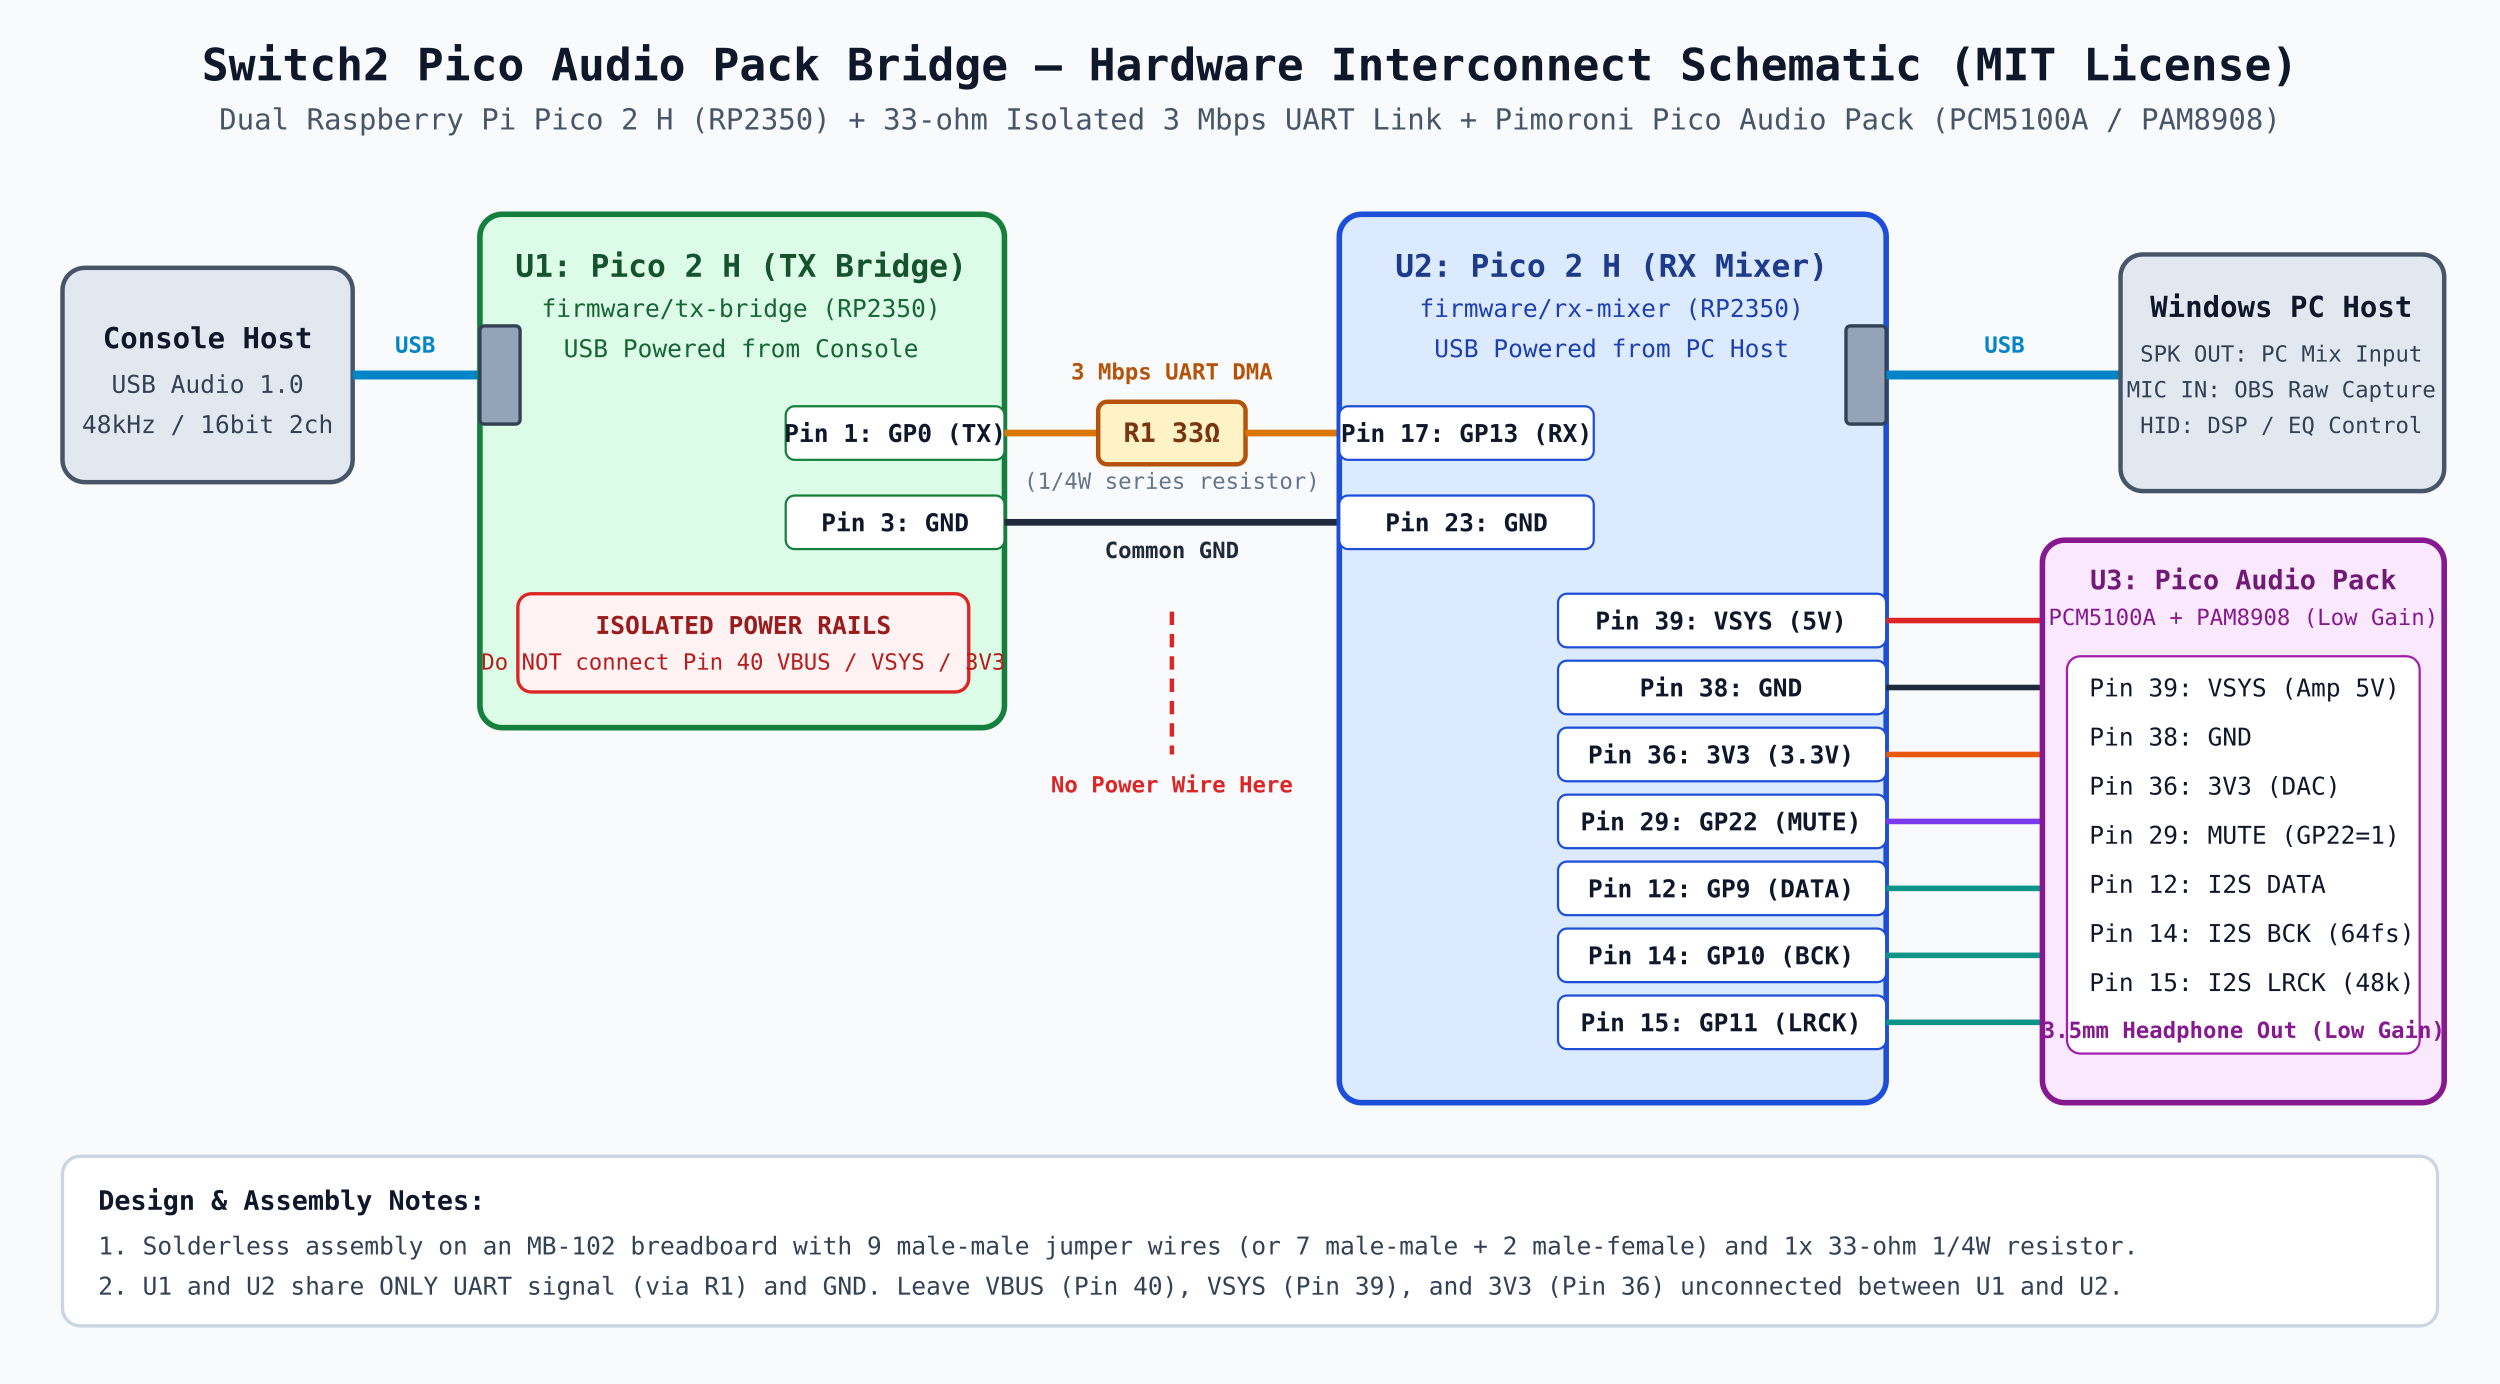
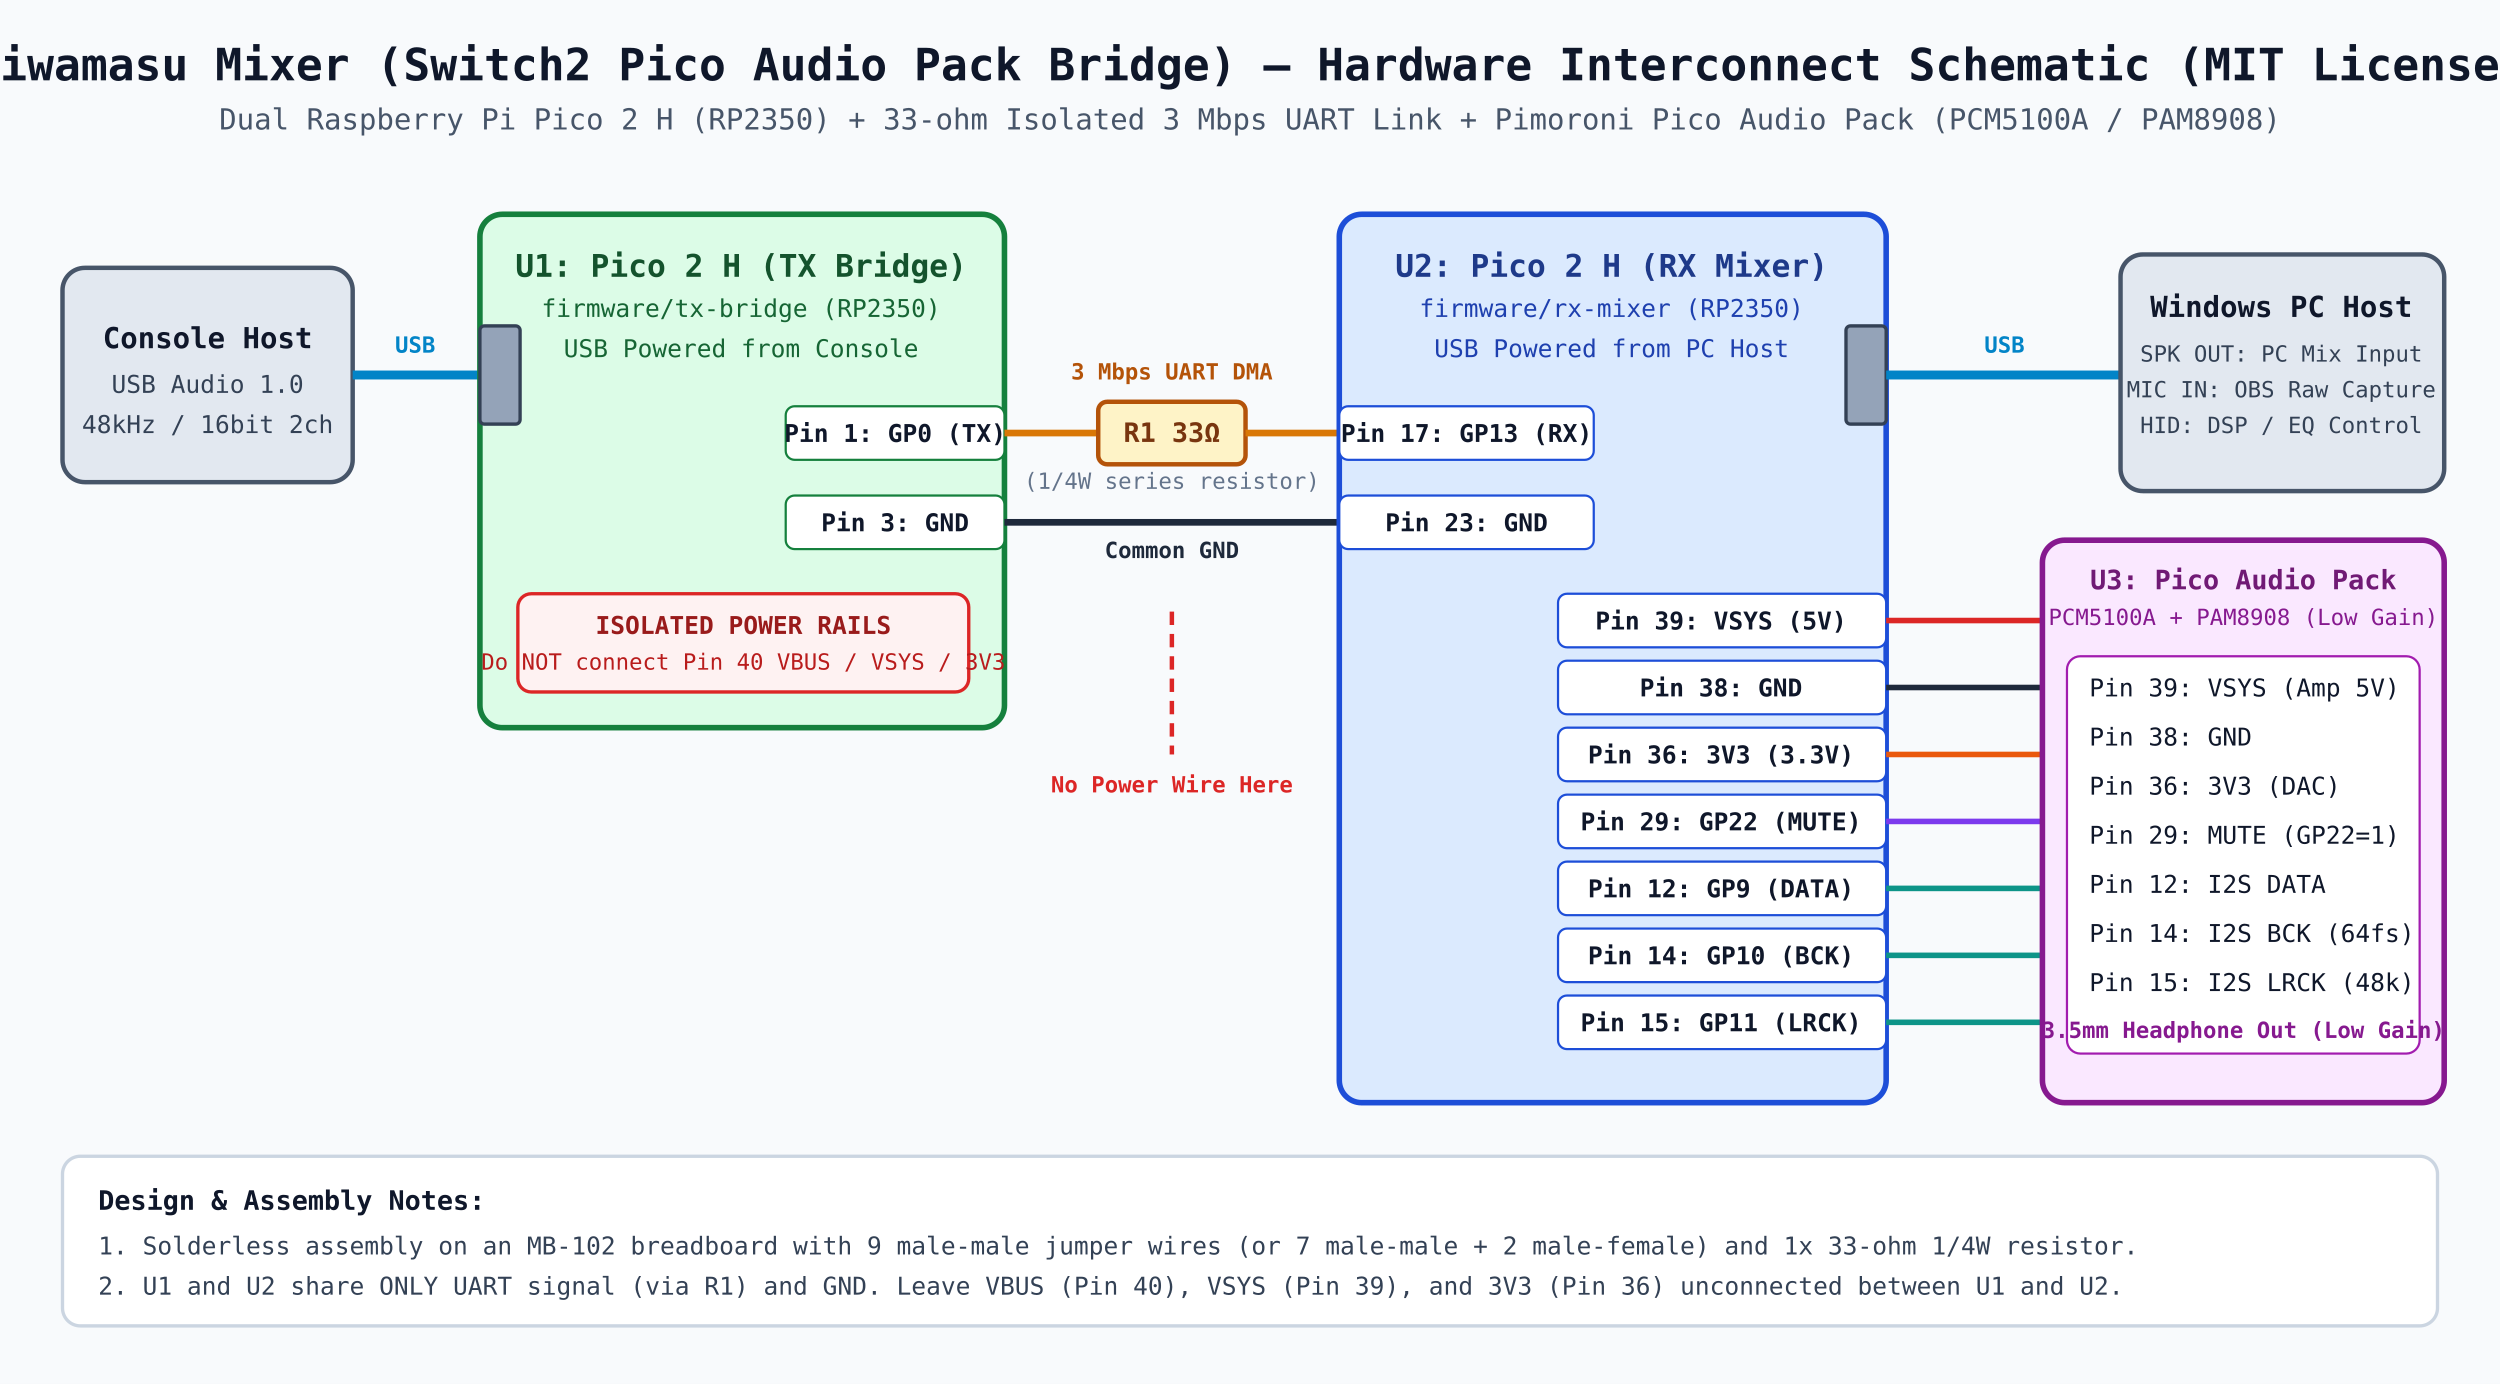
<svg xmlns="http://www.w3.org/2000/svg" viewBox="0 0 1120 620" width="1120" height="620" font-family="ui-monospace, SFMono-Regular, Menlo, Consolas, monospace">
  <rect width="1120" height="620" fill="#f8fafc" />
  <text x="560" y="36" text-anchor="middle" font-size="20" font-weight="bold" fill="#0f172a">
-     Switch2 Pico Audio Pack Bridge — Hardware Interconnect Schematic (MIT License)
+     Biwamasu Mixer (Switch2 Pico Audio Pack Bridge) — Hardware Interconnect Schematic (MIT License)
  </text>
  <text x="560" y="58" text-anchor="middle" font-size="13" fill="#475569">
    Dual Raspberry Pi Pico 2 H (RP2350) + 33-ohm Isolated 3 Mbps UART Link + Pimoroni Pico Audio Pack (PCM5100A / PAM8908)
  </text>
  <rect x="28" y="120" width="130" height="96" rx="10" fill="#e2e8f0" stroke="#475569" stroke-width="2" />
  <text x="93" y="156" text-anchor="middle" font-size="13" font-weight="bold" fill="#0f172a">Console Host</text>
  <text x="93" y="176" text-anchor="middle" font-size="11" fill="#334155">USB Audio 1.0</text>
  <text x="93" y="194" text-anchor="middle" font-size="11" fill="#334155">48kHz / 16bit 2ch</text>
  <line x1="158" y1="168" x2="215" y2="168" stroke="#0284c7" stroke-width="4" />
  <text x="186" y="158" text-anchor="middle" font-size="10" font-weight="bold" fill="#0284c7">USB</text>
  <rect x="215" y="96" width="235" height="230" rx="10" fill="#dcfce7" stroke="#15803d" stroke-width="2.5" />
  <rect x="215" y="146" width="18" height="44" rx="2" fill="#94a3b8" stroke="#334155" stroke-width="1.5" />
  <text x="332" y="124" text-anchor="middle" font-size="14" font-weight="bold" fill="#14532d">U1: Pico 2 H (TX Bridge)</text>
  <text x="332" y="142" text-anchor="middle" font-size="11" fill="#166534">firmware/tx-bridge (RP2350)</text>
  <text x="332" y="160" text-anchor="middle" font-size="11" fill="#166534">USB Powered from Console</text>
  <rect x="352" y="182" width="98" height="24" rx="4" fill="#ffffff" stroke="#15803d" />
  <text x="401" y="198" text-anchor="middle" font-size="11" font-weight="bold" fill="#0f172a">Pin 1: GP0 (TX)</text>
  <rect x="352" y="222" width="98" height="24" rx="4" fill="#ffffff" stroke="#15803d" />
  <text x="401" y="238" text-anchor="middle" font-size="11" font-weight="bold" fill="#0f172a">Pin 3: GND</text>
  <rect x="232" y="266" width="202" height="44" rx="6" fill="#fef2f2" stroke="#dc2626" stroke-width="1.5" />
  <text x="333" y="284" text-anchor="middle" font-size="11" font-weight="bold" fill="#991b1b">ISOLATED POWER RAILS</text>
  <text x="333" y="300" text-anchor="middle" font-size="10" fill="#b91c1c">Do NOT connect Pin 40 VBUS / VSYS / 3V3</text>
  <line x1="450" y1="194" x2="492" y2="194" stroke="#d97706" stroke-width="3" />
  <rect x="492" y="180" width="66" height="28" rx="4" fill="#fef3c7" stroke="#b45309" stroke-width="2" />
  <text x="525" y="198" text-anchor="middle" font-size="12" font-weight="bold" fill="#78350f">R1 33Ω</text>
  <line x1="558" y1="194" x2="600" y2="194" stroke="#d97706" stroke-width="3" />
  <text x="525" y="170" text-anchor="middle" font-size="10" font-weight="bold" fill="#b45309">3 Mbps UART DMA</text>
  <text x="525" y="219" text-anchor="middle" font-size="10" fill="#64748b">(1/4W series resistor)</text>
  <line x1="450" y1="234" x2="600" y2="234" stroke="#1e293b" stroke-width="3" />
  <text x="525" y="250" text-anchor="middle" font-size="10" font-weight="bold" fill="#1e293b">Common GND</text>
  <line x1="525" y1="274" x2="525" y2="338" stroke="#dc2626" stroke-width="2" stroke-dasharray="6,4" />
  <text x="525" y="355" text-anchor="middle" font-size="10" font-weight="bold" fill="#dc2626">No Power Wire Here</text>
  <rect x="600" y="96" width="245" height="398" rx="10" fill="#dbeafe" stroke="#1d4ed8" stroke-width="2.5" />
  <rect x="827" y="146" width="18" height="44" rx="2" fill="#94a3b8" stroke="#334155" stroke-width="1.5" />
  <text x="722" y="124" text-anchor="middle" font-size="14" font-weight="bold" fill="#1e3a8a">U2: Pico 2 H (RX Mixer)</text>
  <text x="722" y="142" text-anchor="middle" font-size="11" fill="#1e40af">firmware/rx-mixer (RP2350)</text>
  <text x="722" y="160" text-anchor="middle" font-size="11" fill="#1e40af">USB Powered from PC Host</text>
  <rect x="600" y="182" width="114" height="24" rx="4" fill="#ffffff" stroke="#1d4ed8" />
  <text x="657" y="198" text-anchor="middle" font-size="11" font-weight="bold" fill="#0f172a">Pin 17: GP13 (RX)</text>
  <rect x="600" y="222" width="114" height="24" rx="4" fill="#ffffff" stroke="#1d4ed8" />
  <text x="657" y="238" text-anchor="middle" font-size="11" font-weight="bold" fill="#0f172a">Pin 23: GND</text>
  <rect x="698" y="266" width="147" height="24" rx="4" fill="#ffffff" stroke="#1d4ed8" />
  <text x="771" y="282" text-anchor="middle" font-size="11" font-weight="bold" fill="#0f172a">Pin 39: VSYS (5V)</text>
  <rect x="698" y="296" width="147" height="24" rx="4" fill="#ffffff" stroke="#1d4ed8" />
  <text x="771" y="312" text-anchor="middle" font-size="11" font-weight="bold" fill="#0f172a">Pin 38: GND</text>
  <rect x="698" y="326" width="147" height="24" rx="4" fill="#ffffff" stroke="#1d4ed8" />
  <text x="771" y="342" text-anchor="middle" font-size="11" font-weight="bold" fill="#0f172a">Pin 36: 3V3 (3.3V)</text>
  <rect x="698" y="356" width="147" height="24" rx="4" fill="#ffffff" stroke="#1d4ed8" />
  <text x="771" y="372" text-anchor="middle" font-size="11" font-weight="bold" fill="#0f172a">Pin 29: GP22 (MUTE)</text>
  <rect x="698" y="386" width="147" height="24" rx="4" fill="#ffffff" stroke="#1d4ed8" />
  <text x="771" y="402" text-anchor="middle" font-size="11" font-weight="bold" fill="#0f172a">Pin 12: GP9 (DATA)</text>
  <rect x="698" y="416" width="147" height="24" rx="4" fill="#ffffff" stroke="#1d4ed8" />
  <text x="771" y="432" text-anchor="middle" font-size="11" font-weight="bold" fill="#0f172a">Pin 14: GP10 (BCK)</text>
  <rect x="698" y="446" width="147" height="24" rx="4" fill="#ffffff" stroke="#1d4ed8" />
  <text x="771" y="462" text-anchor="middle" font-size="11" font-weight="bold" fill="#0f172a">Pin 15: GP11 (LRCK)</text>
  <line x1="845" y1="168" x2="950" y2="168" stroke="#0284c7" stroke-width="4" />
  <text x="898" y="158" text-anchor="middle" font-size="10" font-weight="bold" fill="#0284c7">USB</text>
  <rect x="950" y="114" width="145" height="106" rx="10" fill="#e2e8f0" stroke="#475569" stroke-width="2" />
  <text x="1022" y="142" text-anchor="middle" font-size="13" font-weight="bold" fill="#0f172a">Windows PC Host</text>
  <text x="1022" y="162" text-anchor="middle" font-size="10" fill="#334155">SPK OUT: PC Mix Input</text>
  <text x="1022" y="178" text-anchor="middle" font-size="10" fill="#334155">MIC IN: OBS Raw Capture</text>
  <text x="1022" y="194" text-anchor="middle" font-size="10" fill="#334155">HID: DSP / EQ Control</text>
  <line x1="845" y1="278" x2="915" y2="278" stroke="#dc2626" stroke-width="2.5" />
  <line x1="845" y1="308" x2="915" y2="308" stroke="#1e293b" stroke-width="2.5" />
  <line x1="845" y1="338" x2="915" y2="338" stroke="#ea580c" stroke-width="2.5" />
  <line x1="845" y1="368" x2="915" y2="368" stroke="#7c3aed" stroke-width="2.5" />
  <line x1="845" y1="398" x2="915" y2="398" stroke="#0d9488" stroke-width="2.5" />
  <line x1="845" y1="428" x2="915" y2="428" stroke="#0d9488" stroke-width="2.5" />
  <line x1="845" y1="458" x2="915" y2="458" stroke="#0d9488" stroke-width="2.5" />
  <rect x="915" y="242" width="180" height="252" rx="10" fill="#fae8ff" stroke="#86198f" stroke-width="2.5" />
  <text x="1005" y="264" text-anchor="middle" font-size="12" font-weight="bold" fill="#701a75">U3: Pico Audio Pack</text>
  <text x="1005" y="280" text-anchor="middle" font-size="10" fill="#86198f">PCM5100A + PAM8908 (Low Gain)</text>
  <text x="928" y="282" font-size="10" fill="#0f172a"> </text>
  <rect x="926" y="294" width="158" height="178" rx="6" fill="#ffffff" stroke="#a21caf" />
  <text x="936" y="312" font-size="11" fill="#0f172a">Pin 39: VSYS (Amp 5V)</text>
  <text x="936" y="334" font-size="11" fill="#0f172a">Pin 38: GND</text>
  <text x="936" y="356" font-size="11" fill="#0f172a">Pin 36: 3V3 (DAC)</text>
  <text x="936" y="378" font-size="11" fill="#0f172a">Pin 29: MUTE (GP22=1)</text>
  <text x="936" y="400" font-size="11" fill="#0f172a">Pin 12: I2S DATA</text>
  <text x="936" y="422" font-size="11" fill="#0f172a">Pin 14: I2S BCK (64fs)</text>
  <text x="936" y="444" font-size="11" fill="#0f172a">Pin 15: I2S LRCK (48k)</text>
  <text x="1005" y="465" text-anchor="middle" font-size="10" font-weight="bold" fill="#86198f">3.5mm Headphone Out (Low Gain)</text>
  <rect x="28" y="518" width="1064" height="76" rx="8" fill="#ffffff" stroke="#cbd5e1" stroke-width="1.5" />
  <text x="44" y="542" font-size="12" font-weight="bold" fill="#0f172a">Design &amp; Assembly Notes:</text>
  <text x="44" y="562" font-size="11" fill="#334155">1. Solderless assembly on an MB-102 breadboard with 9 male-male jumper wires (or 7 male-male + 2 male-female) and 1x 33-ohm 1/4W resistor.</text>
  <text x="44" y="580" font-size="11" fill="#334155">2. U1 and U2 share ONLY UART signal (via R1) and GND. Leave VBUS (Pin 40), VSYS (Pin 39), and 3V3 (Pin 36) unconnected between U1 and U2.</text>
</svg>
